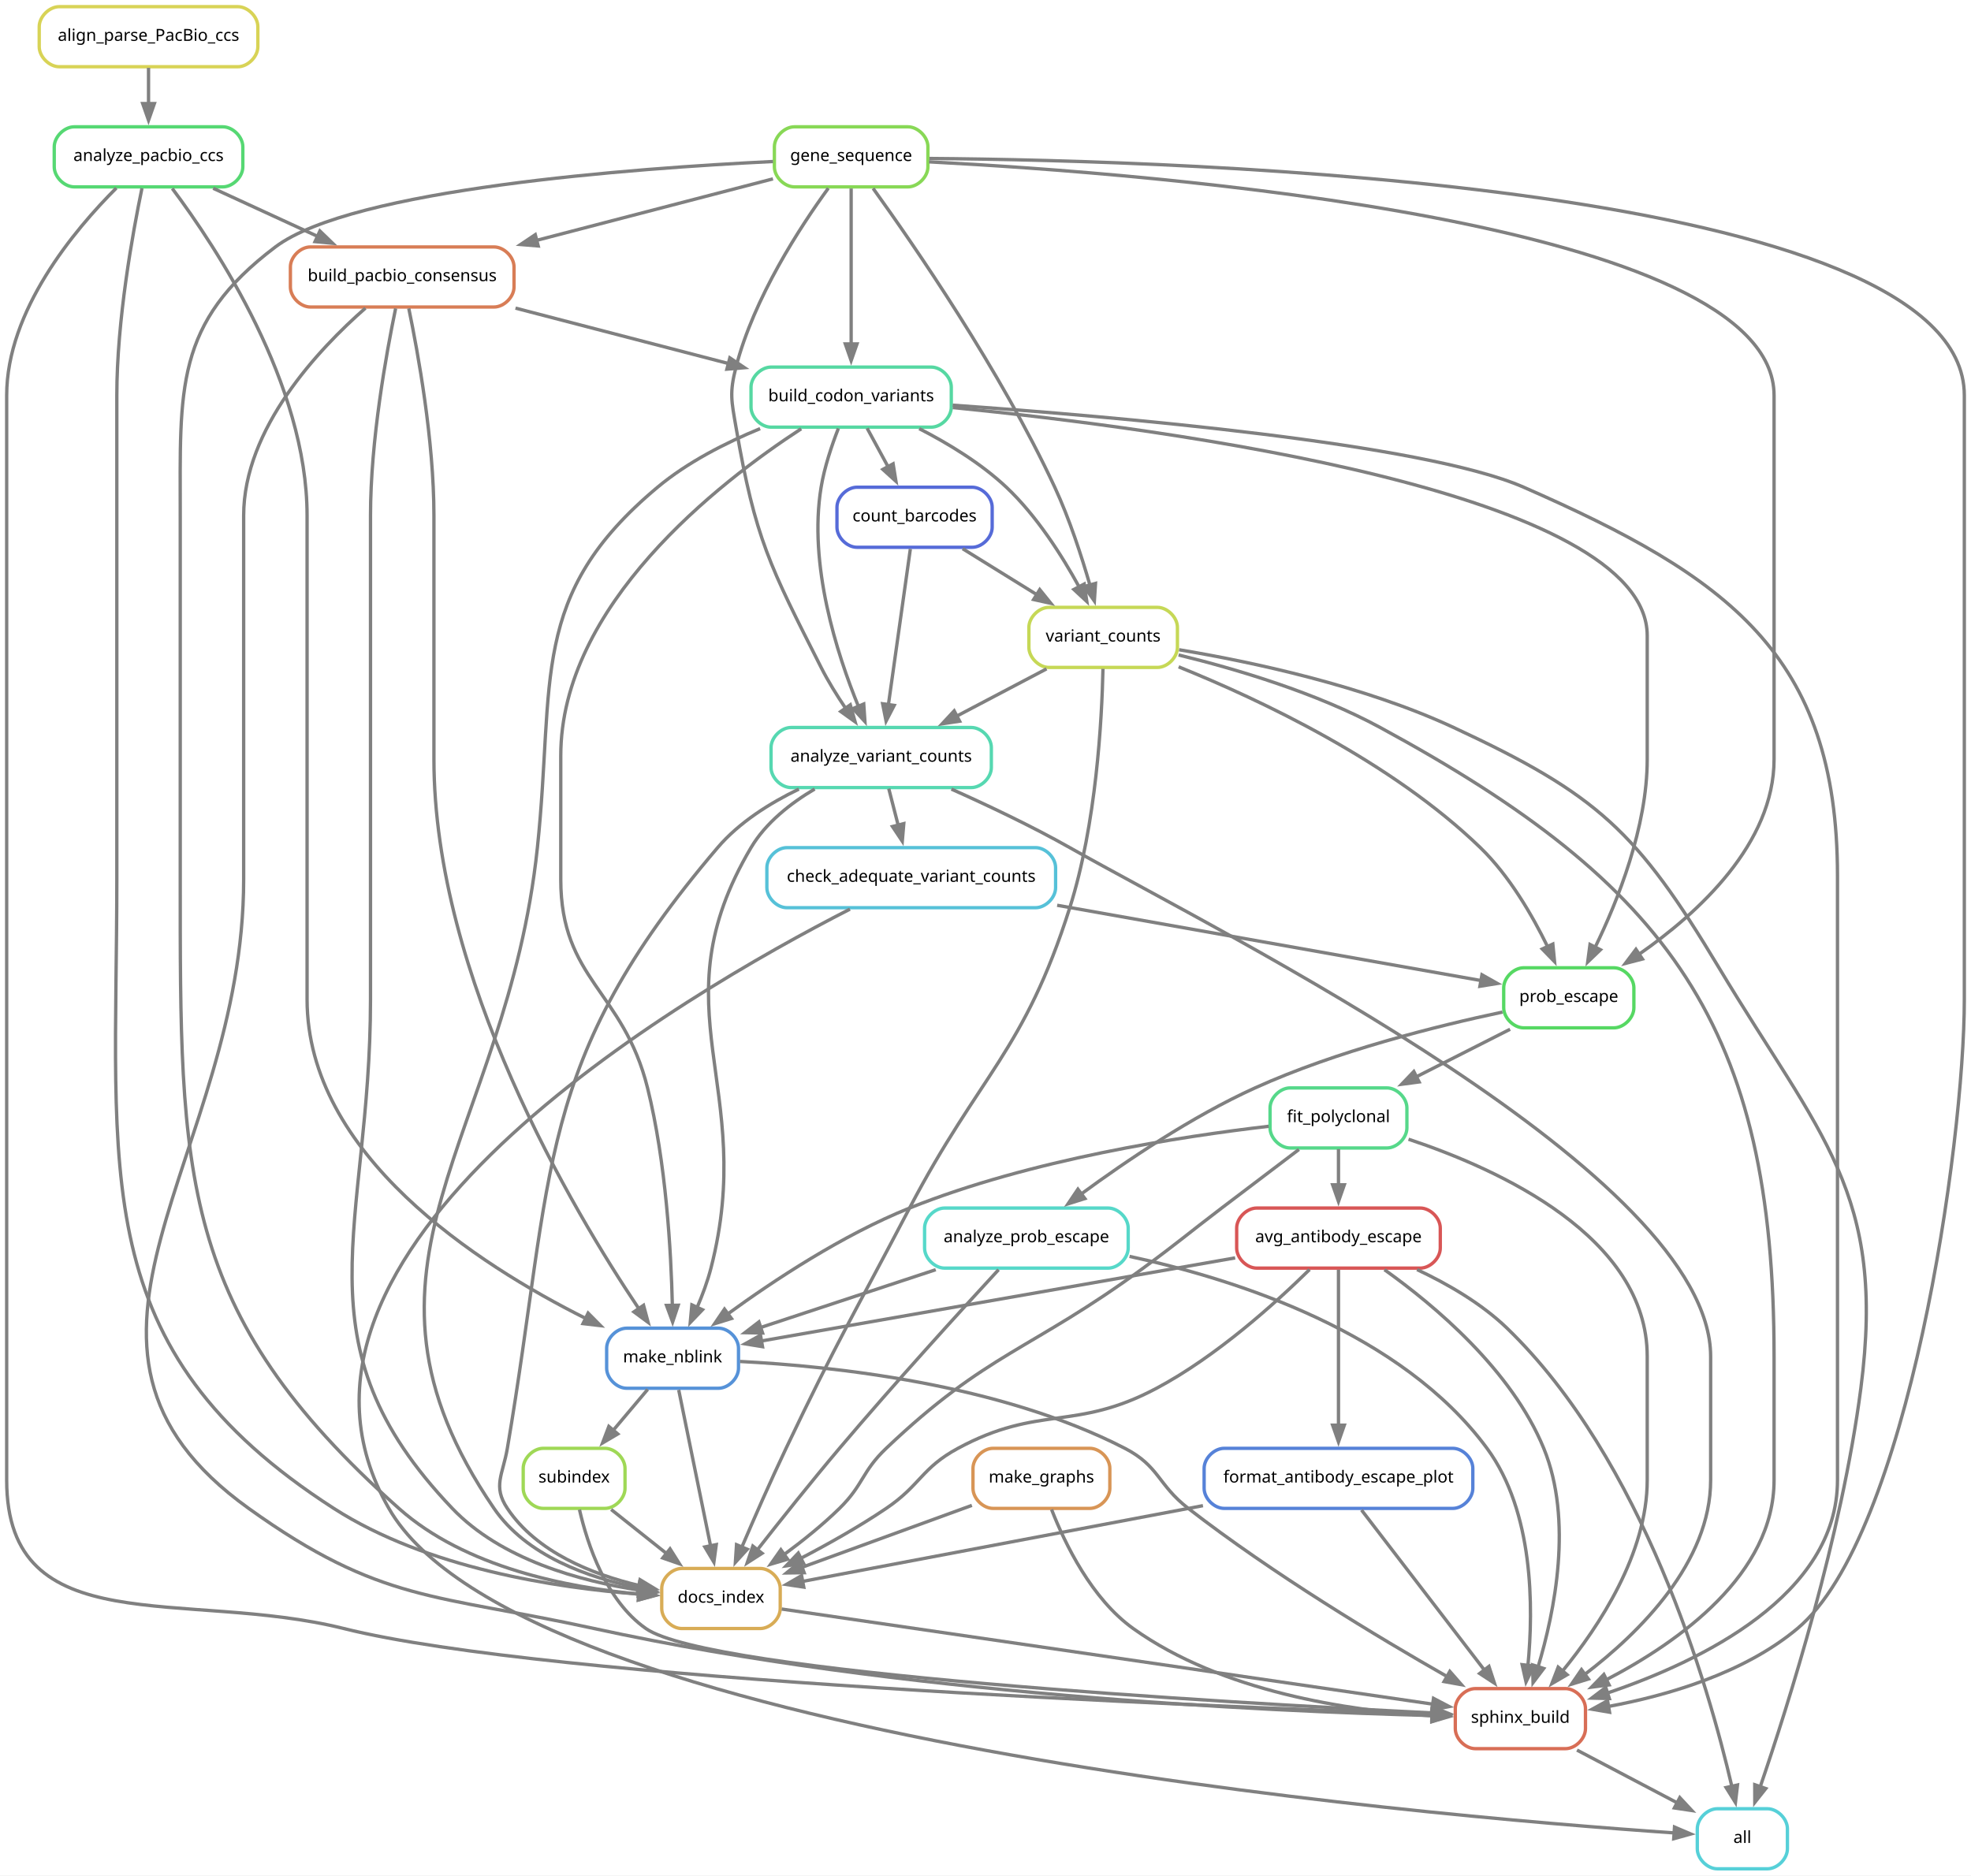
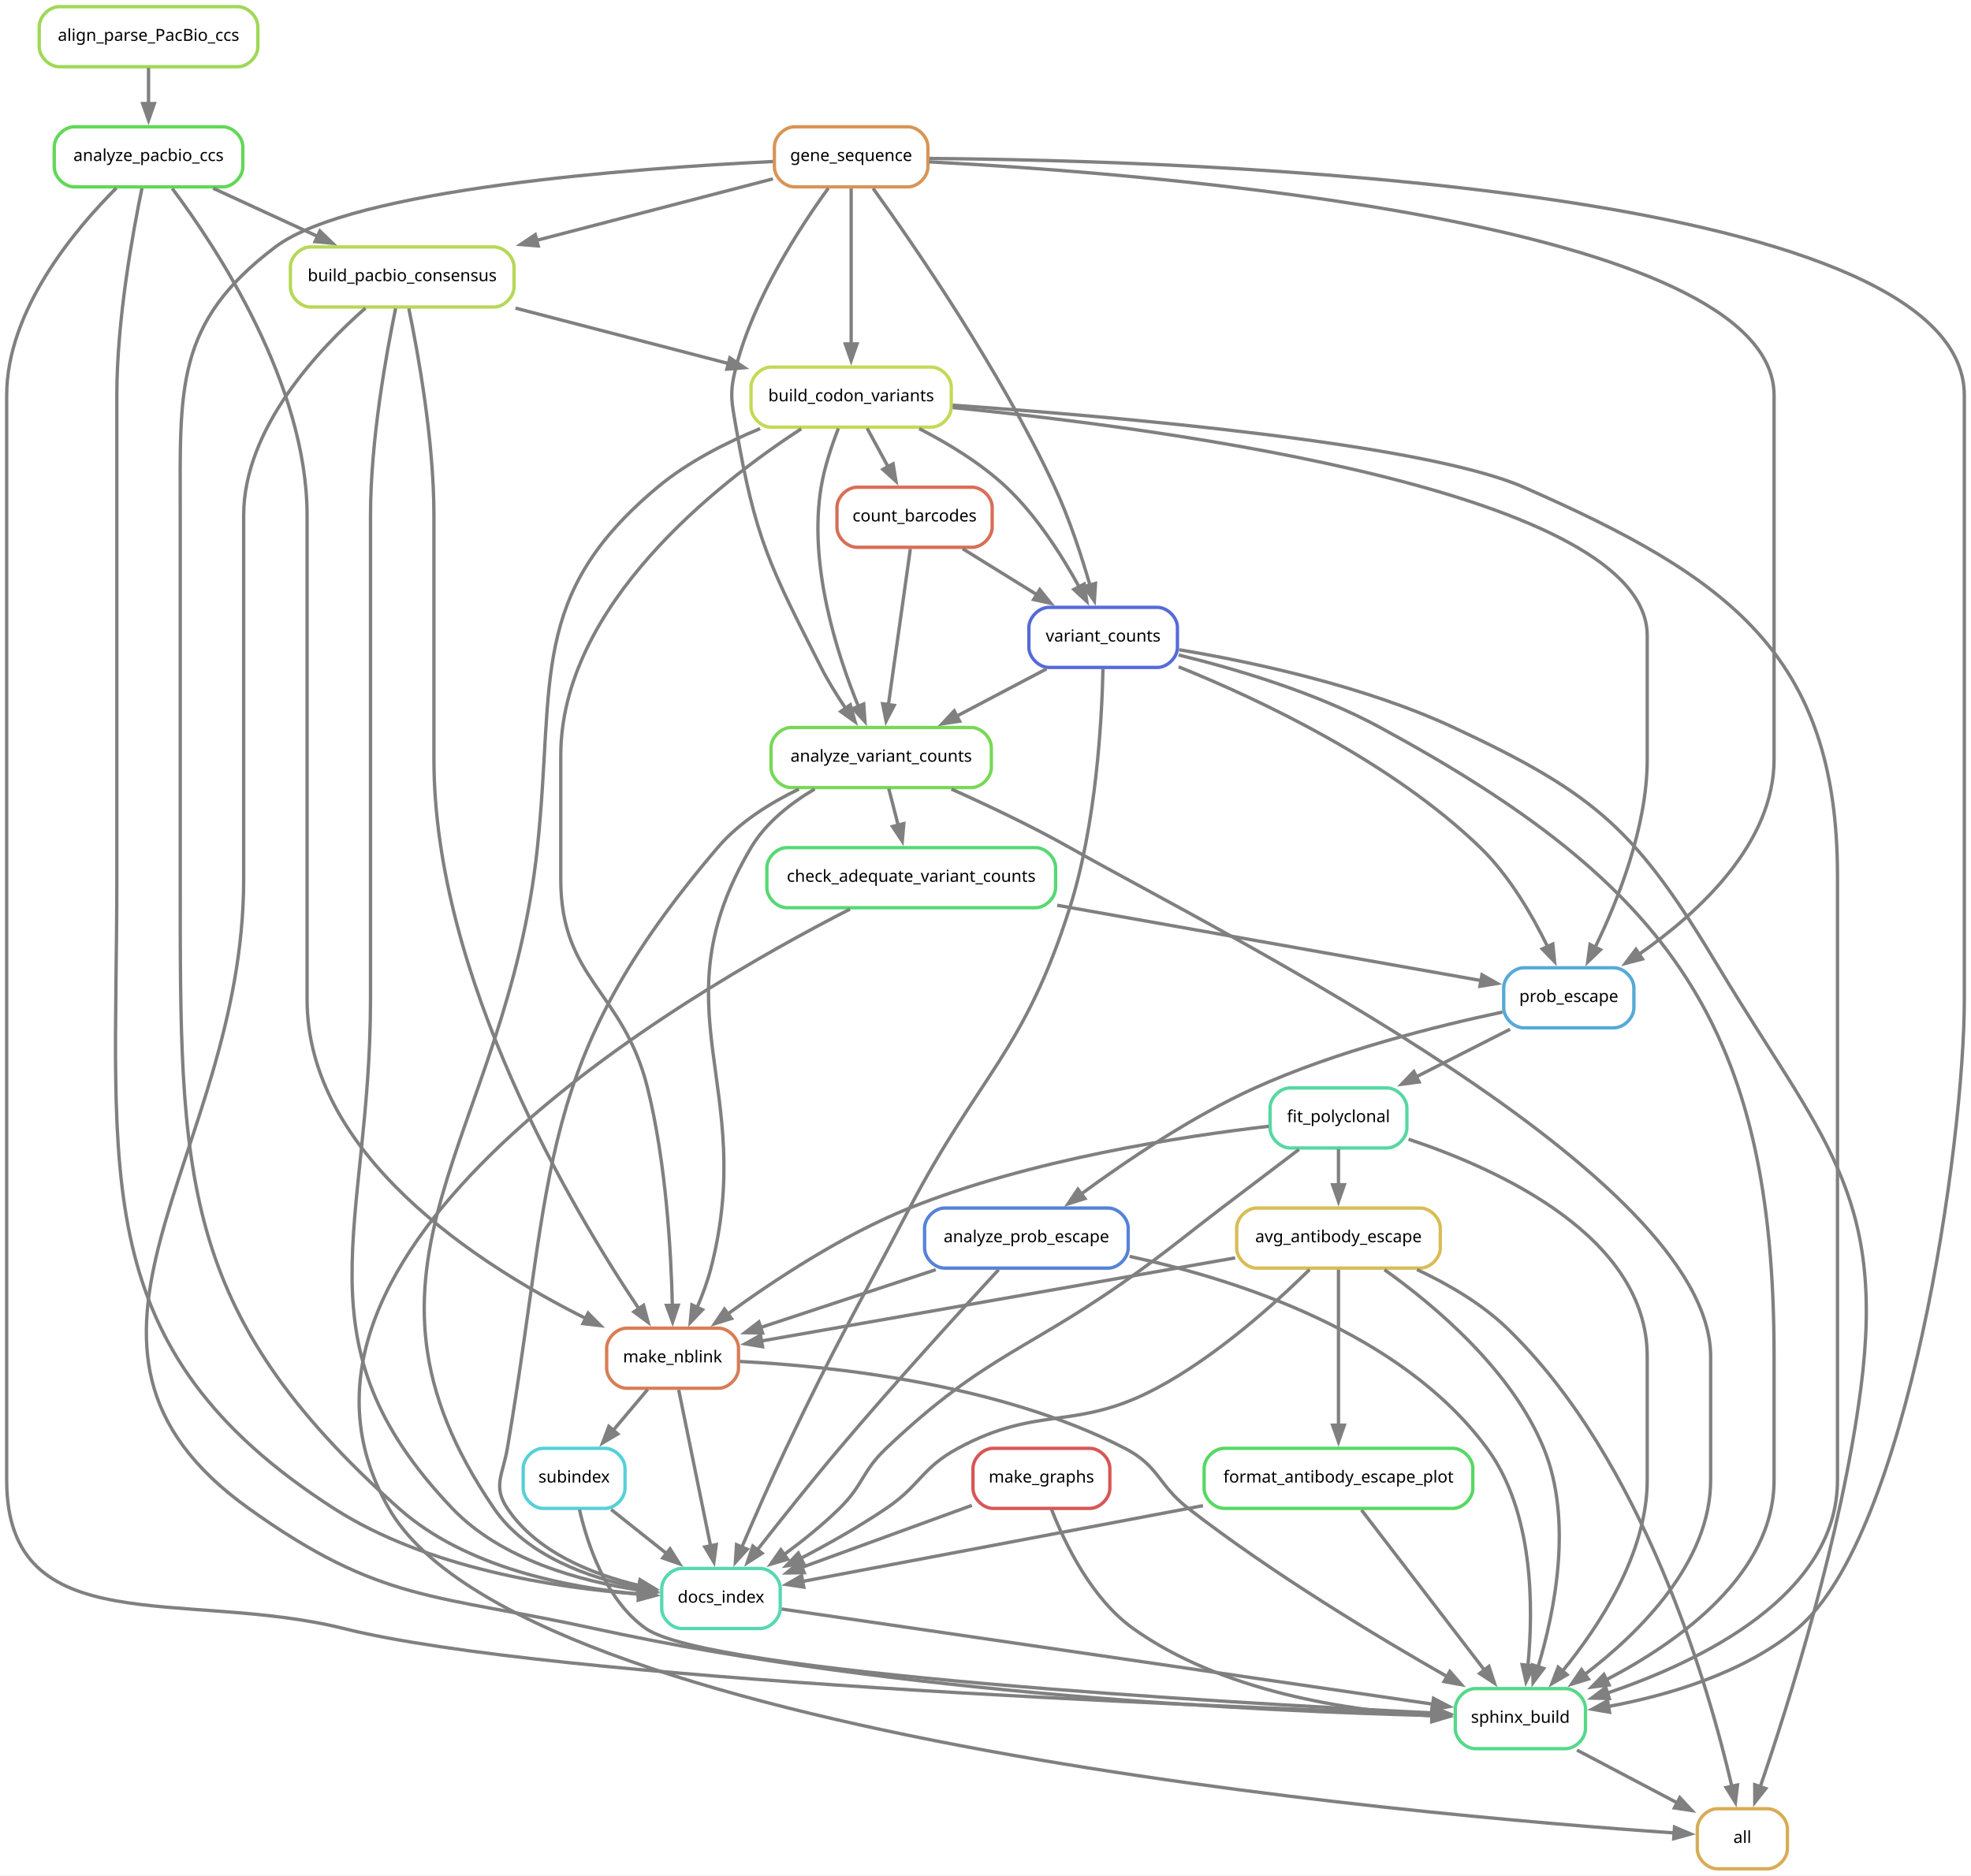
<svg xmlns="http://www.w3.org/2000/svg" width="1181pt" height="1124pt" viewBox="0.00 0.00 1181.00 1124.00">
  <g id="graph0" class="graph" transform="scale(1 1) rotate(0) translate(4 1120)">
    <polygon fill="white" stroke="none" points="-4,4 -4,-1120 1177,-1120 1177,4 -4,4" />
    <g id="node1" class="node">
-       <path fill="none" stroke="#56d0d8" stroke-width="2" d="M1055,-36C1055,-36 1025,-36 1025,-36 1019,-36 1013,-30 1013,-24 1013,-24 1013,-12 1013,-12 1013,-6 1019,0 1025,0 1025,0 1055,0 1055,0 1061,0 1067,-6 1067,-12 1067,-12 1067,-24 1067,-24 1067,-30 1061,-36 1055,-36" />
+       <path fill="none" stroke="#d8ac56" stroke-width="2" d="M1055,-36C1055,-36 1025,-36 1025,-36 1019,-36 1013,-30 1013,-24 1013,-24 1013,-12 1013,-12 1013,-6 1019,0 1025,0 1025,0 1055,0 1055,0 1061,0 1067,-6 1067,-12 1067,-12 1067,-24 1067,-24 1067,-30 1061,-36 1055,-36" />
      <text text-anchor="middle" x="1040" y="-15.5" font-family="sans" font-size="10.00">all</text>
    </g>
    <g id="node2" class="node">
-       <path fill="none" stroke="#c6d856" stroke-width="2" d="M689.5,-756C689.5,-756 624.5,-756 624.5,-756 618.5,-756 612.5,-750 612.5,-744 612.5,-744 612.5,-732 612.5,-732 612.5,-726 618.5,-720 624.5,-720 624.5,-720 689.5,-720 689.5,-720 695.5,-720 701.5,-726 701.5,-732 701.5,-732 701.5,-744 701.5,-744 701.5,-750 695.5,-756 689.5,-756" />
+       <path fill="none" stroke="#566bd8" stroke-width="2" d="M689.5,-756C689.5,-756 624.5,-756 624.5,-756 618.5,-756 612.5,-750 612.5,-744 612.5,-744 612.5,-732 612.5,-732 612.5,-726 618.5,-720 624.5,-720 624.5,-720 689.5,-720 689.5,-720 695.5,-720 701.5,-726 701.5,-732 701.5,-732 701.5,-744 701.5,-744 701.5,-750 695.5,-756 689.5,-756" />
      <text text-anchor="middle" x="657" y="-735.5" font-family="sans" font-size="10.00">variant_counts</text>
    </g>
    <g id="edge2" class="edge">
      <path fill="none" stroke="grey" stroke-width="2" d="M702.5,-730.6C746.19,-723.29 813.31,-708.99 867,-684 953.44,-643.77 976.93,-621.74 1026,-540 1086.84,-438.66 1126.21,-405.22 1111,-288 1099.5,-199.37 1067.53,-98.33 1050.69,-49.12" />
      <polygon fill="grey" stroke="grey" stroke-width="2" points="1054.04,-48.1 1047.46,-39.8 1047.43,-50.4 1054.04,-48.1" />
    </g>
    <g id="node10" class="node">
-       <path fill="none" stroke="#56d8b1" stroke-width="2" d="M578,-684C578,-684 470,-684 470,-684 464,-684 458,-678 458,-672 458,-672 458,-660 458,-660 458,-654 464,-648 470,-648 470,-648 578,-648 578,-648 584,-648 590,-654 590,-660 590,-660 590,-672 590,-672 590,-678 584,-684 578,-684" />
+       <path fill="none" stroke="#78d856" stroke-width="2" d="M578,-684C578,-684 470,-684 470,-684 464,-684 458,-678 458,-672 458,-672 458,-660 458,-660 458,-654 464,-648 470,-648 470,-648 578,-648 578,-648 584,-648 590,-654 590,-660 590,-660 590,-672 590,-672 590,-678 584,-684 578,-684" />
      <text text-anchor="middle" x="524" y="-663.5" font-family="sans" font-size="10.00">analyze_variant_counts</text>
    </g>
-     <g id="edge17" class="edge">
+     <g id="edge15" class="edge">
      <path fill="none" stroke="grey" stroke-width="2" d="M623.09,-719.15C606.76,-710.56 586.93,-700.12 569.32,-690.85" />
      <polygon fill="grey" stroke="grey" stroke-width="2" points="571,-687.78 560.52,-686.22 567.74,-693.98 571,-687.78" />
    </g>
    <g id="node13" class="node">
-       <path fill="none" stroke="#56d863" stroke-width="2" d="M963,-540C963,-540 909,-540 909,-540 903,-540 897,-534 897,-528 897,-528 897,-516 897,-516 897,-510 903,-504 909,-504 909,-504 963,-504 963,-504 969,-504 975,-510 975,-516 975,-516 975,-528 975,-528 975,-534 969,-540 963,-540" />
+       <path fill="none" stroke="#56a9d8" stroke-width="2" d="M963,-540C963,-540 909,-540 909,-540 903,-540 897,-534 897,-528 897,-528 897,-516 897,-516 897,-510 903,-504 909,-504 909,-504 963,-504 963,-504 969,-504 975,-510 975,-516 975,-516 975,-528 975,-528 975,-534 969,-540 963,-540" />
      <text text-anchor="middle" x="936" y="-519.5" font-family="sans" font-size="10.00">prob_escape</text>
    </g>
-     <g id="edge24" class="edge">
+     <g id="edge22" class="edge">
      <path fill="none" stroke="grey" stroke-width="2" d="M702.22,-720.36C751.34,-700.52 829.86,-663.47 883,-612 900.4,-595.15 914.16,-571.39 923.3,-552.65" />
      <polygon fill="grey" stroke="grey" stroke-width="2" points="926.44,-554.21 927.47,-543.66 920.09,-551.26 926.44,-554.21" />
    </g>
    <g id="node14" class="node">
-       <path fill="none" stroke="#d86e56" stroke-width="2" d="M934,-108C934,-108 880,-108 880,-108 874,-108 868,-102 868,-96 868,-96 868,-84 868,-84 868,-78 874,-72 880,-72 880,-72 934,-72 934,-72 940,-72 946,-78 946,-84 946,-84 946,-96 946,-96 946,-102 940,-108 934,-108" />
+       <path fill="none" stroke="#56d88a" stroke-width="2" d="M934,-108C934,-108 880,-108 880,-108 874,-108 868,-102 868,-96 868,-96 868,-84 868,-84 868,-78 874,-72 880,-72 880,-72 934,-72 934,-72 940,-72 946,-78 946,-84 946,-84 946,-96 946,-96 946,-102 940,-108 934,-108" />
      <text text-anchor="middle" x="907" y="-87.5" font-family="sans" font-size="10.00">sphinx_build</text>
    </g>
-     <g id="edge34" class="edge">
+     <g id="edge36" class="edge">
      <path fill="none" stroke="grey" stroke-width="2" d="M702.18,-727.47C736.65,-719.06 784.58,-704.86 823,-684 996.73,-589.68 1059,-504.68 1059,-307 1059,-307 1059,-307 1059,-233 1059,-176.64 1002.52,-136.23 958.41,-113.26" />
      <polygon fill="grey" stroke="grey" stroke-width="2" points="960.15,-110.22 949.64,-108.88 957.02,-116.48 960.15,-110.22" />
    </g>
    <g id="node20" class="node">
-       <path fill="none" stroke="#d8ac56" stroke-width="2" d="M451.5,-180C451.5,-180 404.5,-180 404.5,-180 398.5,-180 392.5,-174 392.5,-168 392.5,-168 392.5,-156 392.5,-156 392.5,-150 398.5,-144 404.5,-144 404.5,-144 451.5,-144 451.5,-144 457.5,-144 463.5,-150 463.5,-156 463.5,-156 463.5,-168 463.5,-168 463.5,-174 457.5,-180 451.5,-180" />
+       <path fill="none" stroke="#56d8b1" stroke-width="2" d="M451.5,-180C451.5,-180 404.5,-180 404.5,-180 398.5,-180 392.5,-174 392.5,-168 392.5,-168 392.5,-156 392.5,-156 392.5,-150 398.5,-144 404.5,-144 404.5,-144 451.5,-144 451.5,-144 457.5,-144 463.5,-150 463.5,-156 463.5,-156 463.5,-168 463.5,-168 463.5,-174 457.5,-180 451.5,-180" />
      <text text-anchor="middle" x="428" y="-159.5" font-family="sans" font-size="10.00">docs_index</text>
    </g>
-     <g id="edge58" class="edge">
+     <g id="edge59" class="edge">
      <path fill="none" stroke="grey" stroke-width="2" d="M656.89,-719.16C656.25,-688.97 652.91,-626.21 637,-576 609.62,-489.57 583.06,-476.32 541,-396 507.62,-332.25 497.9,-316.98 467,-252 457.72,-232.48 447.96,-210.21 440.52,-192.82" />
      <polygon fill="grey" stroke="grey" stroke-width="2" points="443.76,-191.5 436.63,-183.66 437.32,-194.24 443.76,-191.5" />
    </g>
    <g id="node3" class="node">
-       <path fill="none" stroke="#566bd8" stroke-width="2" d="M578.5,-828C578.5,-828 509.5,-828 509.5,-828 503.5,-828 497.5,-822 497.5,-816 497.5,-816 497.5,-804 497.5,-804 497.5,-798 503.5,-792 509.5,-792 509.5,-792 578.5,-792 578.5,-792 584.5,-792 590.5,-798 590.5,-804 590.5,-804 590.5,-816 590.5,-816 590.5,-822 584.5,-828 578.5,-828" />
+       <path fill="none" stroke="#d86e56" stroke-width="2" d="M578.5,-828C578.5,-828 509.5,-828 509.5,-828 503.5,-828 497.5,-822 497.5,-816 497.5,-816 497.5,-804 497.5,-804 497.5,-798 503.5,-792 509.5,-792 509.5,-792 578.5,-792 578.5,-792 584.5,-792 590.5,-798 590.5,-804 590.5,-804 590.5,-816 590.5,-816 590.5,-822 584.5,-828 578.5,-828" />
      <text text-anchor="middle" x="544" y="-807.5" font-family="sans" font-size="10.00">count_barcodes</text>
    </g>
-     <g id="edge6" class="edge">
+     <g id="edge7" class="edge">
      <path fill="none" stroke="grey" stroke-width="2" d="M572.81,-791.15C586.35,-782.76 602.72,-772.62 617.41,-763.52" />
      <polygon fill="grey" stroke="grey" stroke-width="2" points="619.01,-766.65 625.67,-758.41 615.33,-760.7 619.01,-766.65" />
    </g>
-     <g id="edge16" class="edge">
+     <g id="edge18" class="edge">
      <path fill="none" stroke="grey" stroke-width="2" d="M541.47,-791.02C538.16,-767.54 532.32,-726.11 528.32,-697.64" />
      <polygon fill="grey" stroke="grey" stroke-width="2" points="531.8,-697.25 526.93,-687.84 524.86,-698.23 531.8,-697.25" />
    </g>
    <g id="node4" class="node">
-       <path fill="none" stroke="#56d8a2" stroke-width="2" d="M554,-900C554,-900 458,-900 458,-900 452,-900 446,-894 446,-888 446,-888 446,-876 446,-876 446,-870 452,-864 458,-864 458,-864 554,-864 554,-864 560,-864 566,-870 566,-876 566,-876 566,-888 566,-888 566,-894 560,-900 554,-900" />
+       <path fill="none" stroke="#c6d856" stroke-width="2" d="M554,-900C554,-900 458,-900 458,-900 452,-900 446,-894 446,-888 446,-888 446,-876 446,-876 446,-870 452,-864 458,-864 458,-864 554,-864 554,-864 560,-864 566,-870 566,-876 566,-876 566,-888 566,-888 566,-894 560,-900 554,-900" />
      <text text-anchor="middle" x="506" y="-879.5" font-family="sans" font-size="10.00">build_codon_variants</text>
    </g>
-     <g id="edge7" class="edge">
+     <g id="edge5" class="edge">
      <path fill="none" stroke="grey" stroke-width="2" d="M546.79,-863.11C564.16,-854.2 583.85,-842.27 599,-828 617.17,-810.88 632.34,-786.99 642.6,-768.26" />
      <polygon fill="grey" stroke="grey" stroke-width="2" points="645.65,-769.99 647.21,-759.51 639.45,-766.73 645.65,-769.99" />
    </g>
    <g id="edge8" class="edge">
      <path fill="none" stroke="grey" stroke-width="2" d="M515.59,-863.34C519.39,-856.34 523.85,-848.12 528.11,-840.28" />
      <polygon fill="grey" stroke="grey" stroke-width="2" points="531.14,-842.02 532.84,-831.56 524.99,-838.68 531.14,-842.02" />
    </g>
-     <g id="edge15" class="edge">
+     <g id="edge16" class="edge">
      <path fill="none" stroke="grey" stroke-width="2" d="M498.33,-863.22C494.39,-853.11 490,-840.08 488,-828 480.34,-781.6 497.31,-728.48 510.48,-696.36" />
      <polygon fill="grey" stroke="grey" stroke-width="2" points="513.54,-698.09 514.26,-687.52 507.11,-695.34 513.54,-698.09" />
    </g>
-     <g id="edge22" class="edge">
+     <g id="edge24" class="edge">
      <path fill="none" stroke="grey" stroke-width="2" d="M566.9,-875.75C695.49,-862.99 983,-824.86 983,-739 983,-739 983,-739 983,-665 983,-624.28 965.37,-580.17 951.7,-552.1" />
      <polygon fill="grey" stroke="grey" stroke-width="2" points="954.97,-550.8 947.33,-543.46 948.72,-553.96 954.97,-550.8" />
    </g>
-     <g id="edge36" class="edge">
+     <g id="edge38" class="edge">
      <path fill="none" stroke="grey" stroke-width="2" d="M566.83,-877.17C663.9,-870.37 848.99,-854.36 909,-828 1030.83,-774.49 1097,-728.06 1097,-595 1097,-595 1097,-595 1097,-233 1097,-163.9 1015.36,-124.37 959.11,-105.34" />
      <polygon fill="grey" stroke="grey" stroke-width="2" points="960.3,-102.05 949.71,-102.3 958.15,-108.71 960.3,-102.05" />
    </g>
    <g id="node17" class="node">
-       <path fill="none" stroke="#5692d8" stroke-width="2" d="M426.5,-324C426.5,-324 371.5,-324 371.5,-324 365.5,-324 359.5,-318 359.5,-312 359.5,-312 359.5,-300 359.5,-300 359.5,-294 365.5,-288 371.5,-288 371.5,-288 426.5,-288 426.5,-288 432.5,-288 438.5,-294 438.5,-300 438.5,-300 438.5,-312 438.5,-312 438.5,-318 432.5,-324 426.5,-324" />
+       <path fill="none" stroke="#d87d56" stroke-width="2" d="M426.5,-324C426.5,-324 371.5,-324 371.5,-324 365.5,-324 359.5,-318 359.5,-312 359.5,-312 359.5,-300 359.5,-300 359.5,-294 365.5,-288 371.5,-288 371.5,-288 426.5,-288 426.5,-288 432.5,-288 438.5,-294 438.5,-300 438.5,-300 438.5,-312 438.5,-312 438.5,-318 432.5,-324 426.5,-324" />
      <text text-anchor="middle" x="399" y="-303.5" font-family="sans" font-size="10.00">make_nblink</text>
    </g>
    <g id="edge47" class="edge">
      <path fill="none" stroke="grey" stroke-width="2" d="M476.09,-863.04C426.34,-830.63 332,-757.26 332,-667 332,-667 332,-667 332,-593 332,-532.83 369.49,-526.4 384,-468 395.08,-423.42 398.12,-370.06 398.88,-337.35" />
      <polygon fill="grey" stroke="grey" stroke-width="2" points="402.37,-337.76 399.03,-327.71 395.37,-337.65 402.37,-337.76" />
    </g>
-     <g id="edge60" class="edge">
+     <g id="edge61" class="edge">
      <path fill="none" stroke="grey" stroke-width="2" d="M451.45,-863.12C430.77,-854.61 407.92,-842.98 390,-828 312.36,-763.1 328.61,-712.64 318,-612 299.51,-436.59 192.47,-361.61 292,-216 311.39,-187.63 348.41,-174.44 378.93,-168.31" />
      <polygon fill="grey" stroke="grey" stroke-width="2" points="379.32,-171.8 388.57,-166.62 378.11,-164.91 379.32,-171.8" />
    </g>
    <g id="node5" class="node">
-       <path fill="none" stroke="#d87d56" stroke-width="2" d="M292,-972C292,-972 182,-972 182,-972 176,-972 170,-966 170,-960 170,-960 170,-948 170,-948 170,-942 176,-936 182,-936 182,-936 292,-936 292,-936 298,-936 304,-942 304,-948 304,-948 304,-960 304,-960 304,-966 298,-972 292,-972" />
+       <path fill="none" stroke="#b6d856" stroke-width="2" d="M292,-972C292,-972 182,-972 182,-972 176,-972 170,-966 170,-960 170,-960 170,-948 170,-948 170,-942 176,-936 182,-936 182,-936 292,-936 292,-936 298,-936 304,-942 304,-948 304,-948 304,-960 304,-960 304,-966 298,-972 292,-972" />
      <text text-anchor="middle" x="237" y="-951.5" font-family="sans" font-size="10.00">build_pacbio_consensus</text>
    </g>
-     <g id="edge9" class="edge">
+     <g id="edge10" class="edge">
      <path fill="none" stroke="grey" stroke-width="2" d="M304.88,-935.34C343.78,-925.21 392.63,-912.5 432.45,-902.14" />
      <polygon fill="grey" stroke="grey" stroke-width="2" points="433.31,-905.53 442.1,-899.63 431.54,-898.76 433.31,-905.53" />
    </g>
-     <g id="edge31" class="edge">
+     <g id="edge26" class="edge">
      <path fill="none" stroke="grey" stroke-width="2" d="M214.97,-935.36C186.9,-910.74 142,-863.2 142,-811 142,-811 142,-811 142,-593 142,-425.44 8.84,-313.66 145,-216 224.15,-159.23 256.84,-164.78 352,-144 533.5,-104.37 754.8,-94.37 854.21,-91.85" />
      <polygon fill="grey" stroke="grey" stroke-width="2" points="854.19,-95.35 864.11,-91.62 854.03,-88.35 854.19,-95.35" />
    </g>
-     <g id="edge44" class="edge">
+     <g id="edge42" class="edge">
      <path fill="none" stroke="grey" stroke-width="2" d="M240.94,-935.17C246.5,-908.36 256,-856.02 256,-811 256,-811 256,-811 256,-665 256,-534.18 339.37,-394.42 378.8,-335.64" />
      <polygon fill="grey" stroke="grey" stroke-width="2" points="381.61,-337.72 384.35,-327.49 375.83,-333.78 381.61,-337.72" />
    </g>
-     <g id="edge55" class="edge">
+     <g id="edge50" class="edge">
      <path fill="none" stroke="grey" stroke-width="2" d="M233.06,-935.17C227.5,-908.36 218,-856.02 218,-811 218,-811 218,-811 218,-521 218,-383.71 172.23,-315.34 267,-216 296.22,-185.37 343.43,-172.43 379.19,-166.97" />
      <polygon fill="grey" stroke="grey" stroke-width="2" points="379.35,-170.48 388.79,-165.68 378.41,-163.54 379.35,-170.48" />
    </g>
    <g id="node6" class="node">
-       <path fill="none" stroke="#56d873" stroke-width="2" d="M129.5,-1044C129.5,-1044 40.5,-1044 40.5,-1044 34.5,-1044 28.5,-1038 28.5,-1032 28.5,-1032 28.5,-1020 28.5,-1020 28.5,-1014 34.5,-1008 40.5,-1008 40.5,-1008 129.5,-1008 129.5,-1008 135.5,-1008 141.5,-1014 141.5,-1020 141.5,-1020 141.5,-1032 141.5,-1032 141.5,-1038 135.5,-1044 129.5,-1044" />
+       <path fill="none" stroke="#61d856" stroke-width="2" d="M129.5,-1044C129.5,-1044 40.5,-1044 40.5,-1044 34.5,-1044 28.5,-1038 28.5,-1032 28.5,-1032 28.5,-1020 28.5,-1020 28.5,-1014 34.5,-1008 40.5,-1008 40.5,-1008 129.5,-1008 129.5,-1008 135.5,-1008 141.5,-1014 141.5,-1020 141.5,-1020 141.5,-1032 141.5,-1032 141.5,-1038 135.5,-1044 129.5,-1044" />
      <text text-anchor="middle" x="85" y="-1023.5" font-family="sans" font-size="10.00">analyze_pacbio_ccs</text>
    </g>
    <g id="edge11" class="edge">
      <path fill="none" stroke="grey" stroke-width="2" d="M123.75,-1007.15C142.79,-998.38 165.98,-987.71 186.4,-978.3" />
      <polygon fill="grey" stroke="grey" stroke-width="2" points="187.69,-981.56 195.31,-974.2 184.76,-975.2 187.69,-981.56" />
    </g>
    <g id="edge33" class="edge">
      <path fill="none" stroke="grey" stroke-width="2" d="M65.71,-1007.31C40.63,-982.27 0,-933.86 0,-883 0,-883 0,-883 0,-233 0,-134.89 106.82,-167.8 202,-144 325.57,-113.1 712.19,-97.47 854.09,-92.66" />
      <polygon fill="grey" stroke="grey" stroke-width="2" points="854.14,-96.16 864.02,-92.33 853.9,-89.16 854.14,-96.16" />
    </g>
    <g id="edge45" class="edge">
      <path fill="none" stroke="grey" stroke-width="2" d="M99.22,-1007.03C125.72,-971.67 180,-889.66 180,-811 180,-811 180,-811 180,-521 180,-428.04 282.18,-362.23 346.95,-329.85" />
      <polygon fill="grey" stroke="grey" stroke-width="2" points="348.39,-333.04 355.85,-325.52 345.33,-326.75 348.39,-333.04" />
    </g>
-     <g id="edge57" class="edge">
+     <g id="edge56" class="edge">
      <path fill="none" stroke="grey" stroke-width="2" d="M81.06,-1007.17C75.5,-980.36 66,-928.02 66,-883 66,-883 66,-883 66,-593 66,-415.76 46.93,-311.87 196,-216 251.86,-180.07 329.05,-168.37 378.76,-164.63" />
      <polygon fill="grey" stroke="grey" stroke-width="2" points="378.92,-168.13 388.68,-163.99 378.47,-161.14 378.92,-168.13" />
    </g>
    <g id="node7" class="node">
-       <path fill="none" stroke="#d8d356" stroke-width="2" d="M138.5,-1116C138.5,-1116 31.5,-1116 31.5,-1116 25.5,-1116 19.5,-1110 19.5,-1104 19.5,-1104 19.5,-1092 19.5,-1092 19.5,-1086 25.5,-1080 31.5,-1080 31.5,-1080 138.5,-1080 138.5,-1080 144.5,-1080 150.5,-1086 150.5,-1092 150.5,-1092 150.5,-1104 150.5,-1104 150.5,-1110 144.5,-1116 138.5,-1116" />
+       <path fill="none" stroke="#9fd856" stroke-width="2" d="M138.5,-1116C138.5,-1116 31.5,-1116 31.5,-1116 25.5,-1116 19.5,-1110 19.5,-1104 19.5,-1104 19.5,-1092 19.5,-1092 19.5,-1086 25.5,-1080 31.5,-1080 31.5,-1080 138.5,-1080 138.5,-1080 144.5,-1080 150.5,-1086 150.5,-1092 150.5,-1092 150.5,-1104 150.5,-1104 150.5,-1110 144.5,-1116 138.5,-1116" />
      <text text-anchor="middle" x="85" y="-1095.5" font-family="sans" font-size="10.00">align_parse_PacBio_ccs</text>
    </g>
    <g id="edge13" class="edge">
      <path fill="none" stroke="grey" stroke-width="2" d="M85,-1079.34C85,-1072.75 85,-1065.08 85,-1057.67" />
      <polygon fill="grey" stroke="grey" stroke-width="2" points="88.5,-1057.93 85,-1047.93 81.5,-1057.93 88.5,-1057.93" />
    </g>
    <g id="node8" class="node">
-       <path fill="none" stroke="#88d856" stroke-width="2" d="M540,-1044C540,-1044 472,-1044 472,-1044 466,-1044 460,-1038 460,-1032 460,-1032 460,-1020 460,-1020 460,-1014 466,-1008 472,-1008 472,-1008 540,-1008 540,-1008 546,-1008 552,-1014 552,-1020 552,-1020 552,-1032 552,-1032 552,-1038 546,-1044 540,-1044" />
+       <path fill="none" stroke="#d89556" stroke-width="2" d="M540,-1044C540,-1044 472,-1044 472,-1044 466,-1044 460,-1038 460,-1032 460,-1032 460,-1020 460,-1020 460,-1014 466,-1008 472,-1008 472,-1008 540,-1008 540,-1008 546,-1008 552,-1014 552,-1020 552,-1020 552,-1032 552,-1032 552,-1038 546,-1044 540,-1044" />
      <text text-anchor="middle" x="506" y="-1023.5" font-family="sans" font-size="10.00">gene_sequence</text>
    </g>
-     <g id="edge5" class="edge">
+     <g id="edge6" class="edge">
      <path fill="none" stroke="grey" stroke-width="2" d="M519.15,-1007.09C543.38,-973.45 595.55,-897.87 628,-828 636.78,-809.09 644.04,-786.78 649.11,-769.23" />
      <polygon fill="grey" stroke="grey" stroke-width="2" points="652.42,-770.36 651.73,-759.79 645.68,-768.49 652.42,-770.36" />
    </g>
-     <g id="edge10" class="edge">
+     <g id="edge9" class="edge">
      <path fill="none" stroke="grey" stroke-width="2" d="M506,-1007.02C506,-983.54 506,-942.11 506,-913.64" />
      <polygon fill="grey" stroke="grey" stroke-width="2" points="509.5,-913.87 506,-903.87 502.5,-913.87 509.5,-913.87" />
    </g>
    <g id="edge12" class="edge">
      <path fill="none" stroke="grey" stroke-width="2" d="M459.14,-1012.81C420.12,-1002.65 363.67,-987.96 317.44,-975.93" />
      <polygon fill="grey" stroke="grey" stroke-width="2" points="318.49,-972.59 307.93,-973.46 316.73,-979.36 318.49,-972.59" />
    </g>
-     <g id="edge18" class="edge">
+     <g id="edge17" class="edge">
      <path fill="none" stroke="grey" stroke-width="2" d="M492.32,-1007.2C475.45,-984.01 447.7,-941.53 437,-900 433.01,-884.51 434.29,-879.77 437,-864 448.5,-797.09 457.34,-780.58 488,-720 492.18,-711.73 497.46,-703.23 502.67,-695.53" />
      <polygon fill="grey" stroke="grey" stroke-width="2" points="505.49,-697.6 508.38,-687.4 499.77,-693.57 505.49,-697.6" />
    </g>
    <g id="edge23" class="edge">
      <path fill="none" stroke="grey" stroke-width="2" d="M552.67,-1023C685.99,-1016.03 1059,-987.2 1059,-883 1059,-883 1059,-883 1059,-665 1059,-614.31 1013.66,-572.83 978.04,-548.06" />
      <polygon fill="grey" stroke="grey" stroke-width="2" points="980.13,-545.25 969.87,-542.6 976.24,-551.07 980.13,-545.25" />
    </g>
-     <g id="edge26" class="edge">
+     <g id="edge37" class="edge">
      <path fill="none" stroke="grey" stroke-width="2" d="M552.9,-1025.03C704.73,-1023.86 1173,-1009.98 1173,-883 1173,-883 1173,-883 1173,-521 1173,-434.33 1139.45,-199.65 1073,-144 1040.88,-117.1 994.93,-103.8 959.51,-97.25" />
      <polygon fill="grey" stroke="grey" stroke-width="2" points="960.42,-93.85 949.97,-95.63 959.25,-100.75 960.42,-93.85" />
    </g>
-     <g id="edge50" class="edge">
+     <g id="edge60" class="edge">
      <path fill="none" stroke="grey" stroke-width="2" d="M459.18,-1023.21C376.06,-1019.18 207.12,-1006.83 161,-972 100.42,-926.26 104,-886.91 104,-811 104,-811 104,-811 104,-593 104,-415.62 102.58,-334.02 235,-216 274.76,-180.56 336.1,-168.56 378.92,-164.64" />
      <polygon fill="grey" stroke="grey" stroke-width="2" points="379.13,-168.13 388.83,-163.87 378.59,-161.15 379.13,-168.13" />
    </g>
    <g id="node9" class="node">
-       <path fill="none" stroke="#56c1d8" stroke-width="2" d="M616.5,-612C616.5,-612 467.5,-612 467.5,-612 461.5,-612 455.5,-606 455.5,-600 455.5,-600 455.5,-588 455.5,-588 455.5,-582 461.5,-576 467.5,-576 467.5,-576 616.5,-576 616.5,-576 622.5,-576 628.5,-582 628.5,-588 628.5,-588 628.5,-600 628.5,-600 628.5,-606 622.5,-612 616.5,-612" />
+       <path fill="none" stroke="#56d873" stroke-width="2" d="M616.5,-612C616.5,-612 467.5,-612 467.5,-612 461.5,-612 455.5,-606 455.5,-600 455.5,-600 455.5,-588 455.5,-588 455.5,-582 461.5,-576 467.5,-576 467.5,-576 616.5,-576 616.5,-576 622.5,-576 628.5,-582 628.5,-588 628.5,-588 628.5,-600 628.5,-600 628.5,-606 622.5,-612 616.5,-612" />
      <text text-anchor="middle" x="542" y="-591.5" font-family="sans" font-size="10.00">check_adequate_variant_counts</text>
    </g>
-     <g id="edge3" class="edge">
+     <g id="edge1" class="edge">
      <path fill="none" stroke="grey" stroke-width="2" d="M505.28,-575.14C405.15,-523.91 140.56,-370.24 229,-216 307.97,-78.28 845.99,-31.99 999.31,-21.51" />
      <polygon fill="grey" stroke="grey" stroke-width="2" points="999.35,-25.02 1009.09,-20.86 998.88,-18.03 999.35,-25.02" />
    </g>
    <g id="edge21" class="edge">
      <path fill="none" stroke="grey" stroke-width="2" d="M629.44,-577.46C707.28,-563.64 818.58,-543.86 883.46,-532.33" />
      <polygon fill="grey" stroke="grey" stroke-width="2" points="883.97,-535.8 893.2,-530.6 882.75,-528.91 883.97,-535.8" />
    </g>
    <g id="edge14" class="edge">
      <path fill="none" stroke="grey" stroke-width="2" d="M528.54,-647.34C530.26,-640.67 532.26,-632.89 534.19,-625.39" />
      <polygon fill="grey" stroke="grey" stroke-width="2" points="537.54,-626.39 536.64,-615.83 530.76,-624.65 537.54,-626.39" />
    </g>
-     <g id="edge27" class="edge">
+     <g id="edge31" class="edge">
      <path fill="none" stroke="grey" stroke-width="2" d="M566.08,-647.08C587.68,-637.44 614.17,-624.89 637,-612 731.89,-558.42 1021,-415.98 1021,-307 1021,-307 1021,-307 1021,-233 1021,-183.65 978.61,-141.68 945.53,-116.45" />
      <polygon fill="grey" stroke="grey" stroke-width="2" points="947.75,-113.74 937.62,-110.64 943.61,-119.38 947.75,-113.74" />
    </g>
-     <g id="edge42" class="edge">
+     <g id="edge44" class="edge">
      <path fill="none" stroke="grey" stroke-width="2" d="M484.15,-647.12C469.73,-638.59 454.84,-626.93 446,-612 388.69,-515.18 450.07,-468.95 422,-360 419.98,-352.16 416.95,-343.99 413.74,-336.49" />
      <polygon fill="grey" stroke="grey" stroke-width="2" points="416.93,-335.05 409.59,-327.41 410.56,-337.96 416.93,-335.05" />
    </g>
-     <g id="edge51" class="edge">
+     <g id="edge54" class="edge">
      <path fill="none" stroke="grey" stroke-width="2" d="M474.68,-647.08C457.31,-638.7 438.92,-627.16 426,-612 316.04,-482.99 328.4,-419.12 300,-252 297.32,-236.23 291.11,-229.3 300,-216 317.56,-189.73 350.81,-176.46 379.02,-169.77" />
      <polygon fill="grey" stroke="grey" stroke-width="2" points="379.52,-173.24 388.59,-167.76 378.08,-166.39 379.52,-173.24" />
    </g>
    <g id="node11" class="node">
-       <path fill="none" stroke="#d85656" stroke-width="2" d="M847,-396C847,-396 749,-396 749,-396 743,-396 737,-390 737,-384 737,-384 737,-372 737,-372 737,-366 743,-360 749,-360 749,-360 847,-360 847,-360 853,-360 859,-366 859,-372 859,-372 859,-384 859,-384 859,-390 853,-396 847,-396" />
+       <path fill="none" stroke="#d8bc56" stroke-width="2" d="M847,-396C847,-396 749,-396 749,-396 743,-396 737,-390 737,-384 737,-384 737,-372 737,-372 737,-366 743,-360 749,-360 749,-360 847,-360 847,-360 853,-360 859,-366 859,-372 859,-372 859,-384 859,-384 859,-390 853,-396 847,-396" />
      <text text-anchor="middle" x="798" y="-375.5" font-family="sans" font-size="10.00">avg_antibody_escape</text>
    </g>
-     <g id="edge1" class="edge">
+     <g id="edge4" class="edge">
      <path fill="none" stroke="grey" stroke-width="2" d="M845.07,-359.12C863.43,-350.51 883.69,-338.79 899,-324 980.73,-245.03 1019.73,-109.61 1033.7,-49.4" />
      <polygon fill="grey" stroke="grey" stroke-width="2" points="1037.09,-50.24 1035.85,-39.71 1030.26,-48.71 1037.09,-50.24" />
    </g>
-     <g id="edge25" class="edge">
+     <g id="edge30" class="edge">
      <path fill="none" stroke="grey" stroke-width="2" d="M825.55,-359.05C855.54,-337.68 901.79,-298.91 921,-252 938.65,-208.91 927.53,-154.02 917.52,-120.74" />
      <polygon fill="grey" stroke="grey" stroke-width="2" points="920.98,-120.05 914.59,-111.59 914.31,-122.19 920.98,-120.05" />
    </g>
-     <g id="edge41" class="edge">
+     <g id="edge43" class="edge">
      <path fill="none" stroke="grey" stroke-width="2" d="M736.09,-366.14C658.14,-352.46 525.55,-329.2 452.04,-316.3" />
      <polygon fill="grey" stroke="grey" stroke-width="2" points="452.89,-312.9 442.44,-314.62 451.69,-319.8 452.89,-312.9" />
    </g>
    <g id="node19" class="node">
-       <path fill="none" stroke="#5682d8" stroke-width="2" d="M866.5,-252C866.5,-252 729.5,-252 729.5,-252 723.5,-252 717.5,-246 717.5,-240 717.5,-240 717.5,-228 717.5,-228 717.5,-222 723.5,-216 729.5,-216 729.5,-216 866.5,-216 866.5,-216 872.5,-216 878.5,-222 878.5,-228 878.5,-228 878.5,-240 878.5,-240 878.5,-246 872.5,-252 866.5,-252" />
+       <path fill="none" stroke="#56d863" stroke-width="2" d="M866.5,-252C866.5,-252 729.5,-252 729.5,-252 723.5,-252 717.5,-246 717.5,-240 717.5,-240 717.5,-228 717.5,-228 717.5,-222 723.5,-216 729.5,-216 729.5,-216 866.5,-216 866.5,-216 872.5,-216 878.5,-222 878.5,-228 878.5,-228 878.5,-240 878.5,-240 878.5,-246 872.5,-252 866.5,-252" />
      <text text-anchor="middle" x="798" y="-231.5" font-family="sans" font-size="10.00">format_antibody_escape_plot</text>
    </g>
    <g id="edge48" class="edge">
      <path fill="none" stroke="grey" stroke-width="2" d="M798,-359.02C798,-335.54 798,-294.11 798,-265.64" />
      <polygon fill="grey" stroke="grey" stroke-width="2" points="801.5,-265.87 798,-255.87 794.5,-265.87 801.5,-265.87" />
    </g>
-     <g id="edge49" class="edge">
+     <g id="edge53" class="edge">
      <path fill="none" stroke="grey" stroke-width="2" d="M780.7,-359.16C760.43,-339.21 725.01,-307.17 689,-288 640.23,-262.03 618.61,-278.27 570,-252 548.07,-240.15 547.65,-229.96 527,-216 510.86,-205.09 492.23,-194.62 475.52,-185.91" />
      <polygon fill="grey" stroke="grey" stroke-width="2" points="477.5,-183 467.01,-181.56 474.32,-189.23 477.5,-183" />
    </g>
    <g id="node12" class="node">
-       <path fill="none" stroke="#56d88a" stroke-width="2" d="M827,-468C827,-468 769,-468 769,-468 763,-468 757,-462 757,-456 757,-456 757,-444 757,-444 757,-438 763,-432 769,-432 769,-432 827,-432 827,-432 833,-432 839,-438 839,-444 839,-444 839,-456 839,-456 839,-462 833,-468 827,-468" />
+       <path fill="none" stroke="#56d8a2" stroke-width="2" d="M827,-468C827,-468 769,-468 769,-468 763,-468 757,-462 757,-456 757,-456 757,-444 757,-444 757,-438 763,-432 769,-432 769,-432 827,-432 827,-432 833,-432 839,-438 839,-444 839,-444 839,-456 839,-456 839,-462 833,-468 827,-468" />
      <text text-anchor="middle" x="798" y="-447.5" font-family="sans" font-size="10.00">fit_polyclonal</text>
    </g>
    <g id="edge19" class="edge">
      <path fill="none" stroke="grey" stroke-width="2" d="M798,-431.34C798,-424.75 798,-417.08 798,-409.67" />
      <polygon fill="grey" stroke="grey" stroke-width="2" points="801.5,-409.93 798,-399.93 794.5,-409.93 801.5,-409.93" />
    </g>
-     <g id="edge35" class="edge">
+     <g id="edge25" class="edge">
      <path fill="none" stroke="grey" stroke-width="2" d="M839.98,-437.25C894.56,-419.11 983,-378.66 983,-307 983,-307 983,-307 983,-233 983,-189.06 954.36,-145.56 932.25,-118.52" />
      <polygon fill="grey" stroke="grey" stroke-width="2" points="934.97,-116.31 925.83,-110.96 929.64,-120.85 934.97,-116.31" />
    </g>
-     <g id="edge46" class="edge">
+     <g id="edge41" class="edge">
      <path fill="none" stroke="grey" stroke-width="2" d="M756.18,-445C704.21,-439 613.51,-425.1 541,-396 500.95,-379.93 459.65,-352.61 431.98,-332.47" />
      <polygon fill="grey" stroke="grey" stroke-width="2" points="434.27,-329.81 424.15,-326.67 430.11,-335.43 434.27,-329.81" />
    </g>
-     <g id="edge59" class="edge">
+     <g id="edge49" class="edge">
      <path fill="none" stroke="grey" stroke-width="2" d="M774.32,-431.12C760.75,-420.86 743.4,-407.73 728,-396 707.07,-380.06 702.22,-375.56 681,-360 613.58,-310.57 587.56,-309.63 527,-252 512.32,-238.03 513.47,-230.19 499,-216 488.93,-206.13 476.96,-196.53 465.75,-188.27" />
      <polygon fill="grey" stroke="grey" stroke-width="2" points="467.95,-185.54 457.78,-182.56 463.88,-191.23 467.95,-185.54" />
    </g>
    <g id="edge20" class="edge">
      <path fill="none" stroke="grey" stroke-width="2" d="M900.82,-503.15C883.71,-494.47 862.91,-483.92 844.5,-474.59" />
      <polygon fill="grey" stroke="grey" stroke-width="2" points="846.32,-471.58 835.82,-470.18 843.15,-477.83 846.32,-471.58" />
    </g>
    <g id="node15" class="node">
-       <path fill="none" stroke="#56d8c9" stroke-width="2" d="M660,-396C660,-396 562,-396 562,-396 556,-396 550,-390 550,-384 550,-384 550,-372 550,-372 550,-366 556,-360 562,-360 562,-360 660,-360 660,-360 666,-360 672,-366 672,-372 672,-372 672,-384 672,-384 672,-390 666,-396 660,-396" />
+       <path fill="none" stroke="#5682d8" stroke-width="2" d="M660,-396C660,-396 562,-396 562,-396 556,-396 550,-390 550,-384 550,-384 550,-372 550,-372 550,-366 556,-360 562,-360 562,-360 660,-360 660,-360 666,-360 672,-366 672,-372 672,-372 672,-384 672,-384 672,-390 666,-396 660,-396" />
      <text text-anchor="middle" x="611" y="-375.5" font-family="sans" font-size="10.00">analyze_prob_escape</text>
    </g>
    <g id="edge39" class="edge">
      <path fill="none" stroke="grey" stroke-width="2" d="M896.27,-513.45C857.36,-505.21 796.96,-490.18 748,-468 710.08,-450.82 670.61,-424.08 643.83,-404.4" />
      <polygon fill="grey" stroke="grey" stroke-width="2" points="646.05,-401.69 635.94,-398.51 641.87,-407.3 646.05,-401.69" />
    </g>
-     <g id="edge4" class="edge">
+     <g id="edge3" class="edge">
      <path fill="none" stroke="grey" stroke-width="2" d="M940.91,-71.15C959.26,-61.49 982.02,-49.52 1001.09,-39.48" />
      <polygon fill="grey" stroke="grey" stroke-width="2" points="1002.52,-42.68 1009.74,-34.92 999.26,-36.48 1002.52,-42.68" />
    </g>
-     <g id="edge28" class="edge">
+     <g id="edge34" class="edge">
      <path fill="none" stroke="grey" stroke-width="2" d="M672.8,-367.03C737.27,-353.14 835.94,-321.37 887,-252 915.01,-213.95 914.9,-156.65 911.5,-121.65" />
      <polygon fill="grey" stroke="grey" stroke-width="2" points="915,-121.53 910.37,-112 908.05,-122.34 915,-121.53" />
    </g>
-     <g id="edge43" class="edge">
+     <g id="edge46" class="edge">
      <path fill="none" stroke="grey" stroke-width="2" d="M556.68,-359.06C524.41,-348.41 483.67,-334.96 451.69,-324.4" />
      <polygon fill="grey" stroke="grey" stroke-width="2" points="452.92,-321.12 442.33,-321.31 450.72,-327.76 452.92,-321.12" />
    </g>
-     <g id="edge52" class="edge">
+     <g id="edge57" class="edge">
      <path fill="none" stroke="grey" stroke-width="2" d="M594.35,-359.07C572.17,-335.05 531.93,-290.94 499,-252 482.09,-232 463.66,-208.86 449.82,-191.19" />
      <polygon fill="grey" stroke="grey" stroke-width="2" points="452.62,-189.09 443.71,-183.36 447.1,-193.4 452.62,-189.09" />
    </g>
    <g id="node16" class="node">
-       <path fill="none" stroke="#9fd856" stroke-width="2" d="M358.5,-252C358.5,-252 321.5,-252 321.5,-252 315.5,-252 309.5,-246 309.5,-240 309.5,-240 309.5,-228 309.5,-228 309.5,-222 315.5,-216 321.5,-216 321.5,-216 358.5,-216 358.5,-216 364.5,-216 370.5,-222 370.5,-228 370.5,-228 370.5,-240 370.5,-240 370.5,-246 364.5,-252 358.5,-252" />
+       <path fill="none" stroke="#56d0d8" stroke-width="2" d="M358.5,-252C358.5,-252 321.5,-252 321.5,-252 315.5,-252 309.5,-246 309.5,-240 309.5,-240 309.5,-228 309.5,-228 309.5,-222 315.5,-216 321.5,-216 321.5,-216 358.5,-216 358.5,-216 364.5,-216 370.5,-222 370.5,-228 370.5,-228 370.5,-240 370.5,-240 370.5,-246 364.5,-252 358.5,-252" />
      <text text-anchor="middle" x="340" y="-231.5" font-family="sans" font-size="10.00">subindex</text>
    </g>
-     <g id="edge38" class="edge">
+     <g id="edge32" class="edge">
      <path fill="none" stroke="grey" stroke-width="2" d="M343.21,-215.28C347.98,-194.49 359.1,-160.73 383,-144 421.08,-117.34 729.26,-99.59 854.44,-93.42" />
      <polygon fill="grey" stroke="grey" stroke-width="2" points="854.53,-96.92 864.35,-92.94 854.19,-89.93 854.53,-96.92" />
    </g>
-     <g id="edge61" class="edge">
+     <g id="edge55" class="edge">
      <path fill="none" stroke="grey" stroke-width="2" d="M362.21,-215.34C372.24,-207.36 384.29,-197.77 395.33,-188.99" />
      <polygon fill="grey" stroke="grey" stroke-width="2" points="397.48,-191.75 403.13,-182.79 393.12,-186.27 397.48,-191.75" />
    </g>
-     <g id="edge30" class="edge">
+     <g id="edge35" class="edge">
      <path fill="none" stroke="grey" stroke-width="2" d="M439.41,-304.05C494.46,-301.26 594.78,-290.75 670,-252 690.68,-241.34 689.62,-230.26 708,-216 758.54,-176.81 821.8,-138.74 863.26,-115.12" />
      <polygon fill="grey" stroke="grey" stroke-width="2" points="864.72,-118.31 871.71,-110.34 861.28,-112.22 864.72,-118.31" />
    </g>
    <g id="edge40" class="edge">
      <path fill="none" stroke="grey" stroke-width="2" d="M384.11,-287.34C377.8,-279.85 370.3,-270.95 363.29,-262.63" />
      <polygon fill="grey" stroke="grey" stroke-width="2" points="366.16,-260.61 357.04,-255.22 360.81,-265.12 366.16,-260.61" />
    </g>
-     <g id="edge54" class="edge">
+     <g id="edge58" class="edge">
      <path fill="none" stroke="grey" stroke-width="2" d="M402.67,-287.02C407.49,-263.44 416.01,-221.73 421.82,-193.25" />
      <polygon fill="grey" stroke="grey" stroke-width="2" points="425.18,-194.3 423.75,-183.8 418.32,-192.9 425.18,-194.3" />
    </g>
    <g id="node18" class="node">
-       <path fill="none" stroke="#d89556" stroke-width="2" d="M649,-252C649,-252 591,-252 591,-252 585,-252 579,-246 579,-240 579,-240 579,-228 579,-228 579,-222 585,-216 591,-216 591,-216 649,-216 649,-216 655,-216 661,-222 661,-228 661,-228 661,-240 661,-240 661,-246 655,-252 649,-252" />
+       <path fill="none" stroke="#d85656" stroke-width="2" d="M649,-252C649,-252 591,-252 591,-252 585,-252 579,-246 579,-240 579,-240 579,-228 579,-228 579,-222 585,-216 591,-216 591,-216 649,-216 649,-216 655,-216 661,-222 661,-228 661,-228 661,-240 661,-240 661,-246 655,-252 649,-252" />
      <text text-anchor="middle" x="620" y="-231.5" font-family="sans" font-size="10.00">make_graphs</text>
    </g>
-     <g id="edge32" class="edge">
+     <g id="edge29" class="edge">
      <path fill="none" stroke="grey" stroke-width="2" d="M626.09,-215.34C634.06,-194.93 650.03,-161.86 675,-144 728.06,-106.05 803.92,-94.75 854.27,-91.66" />
      <polygon fill="grey" stroke="grey" stroke-width="2" points="854.29,-95.17 864.1,-91.17 853.94,-88.18 854.29,-95.17" />
    </g>
-     <g id="edge56" class="edge">
+     <g id="edge52" class="edge">
      <path fill="none" stroke="grey" stroke-width="2" d="M578.34,-217.81C548.35,-206.88 507.81,-192.1 476.39,-180.64" />
      <polygon fill="grey" stroke="grey" stroke-width="2" points="477.84,-177.45 467.25,-177.31 475.44,-184.02 477.84,-177.45" />
    </g>
-     <g id="edge29" class="edge">
+     <g id="edge27" class="edge">
      <path fill="none" stroke="grey" stroke-width="2" d="M811.8,-215.02C830.4,-190.8 863.67,-147.45 885.54,-118.96" />
      <polygon fill="grey" stroke="grey" stroke-width="2" points="888.15,-121.3 891.46,-111.24 882.6,-117.04 888.15,-121.3" />
    </g>
-     <g id="edge53" class="edge">
+     <g id="edge51" class="edge">
      <path fill="none" stroke="grey" stroke-width="2" d="M716.8,-217.64C643.47,-203.77 537.98,-183.81 476.86,-172.24" />
      <polygon fill="grey" stroke="grey" stroke-width="2" points="477.61,-168.82 467.13,-170.4 476.31,-175.7 477.61,-168.82" />
    </g>
-     <g id="edge37" class="edge">
+     <g id="edge28" class="edge">
      <path fill="none" stroke="grey" stroke-width="2" d="M464.4,-155.68C548.51,-143.39 756.67,-112.97 854.55,-98.67" />
      <polygon fill="grey" stroke="grey" stroke-width="2" points="854.94,-102.15 864.33,-97.24 853.93,-95.22 854.94,-102.15" />
    </g>
  </g>
</svg>
